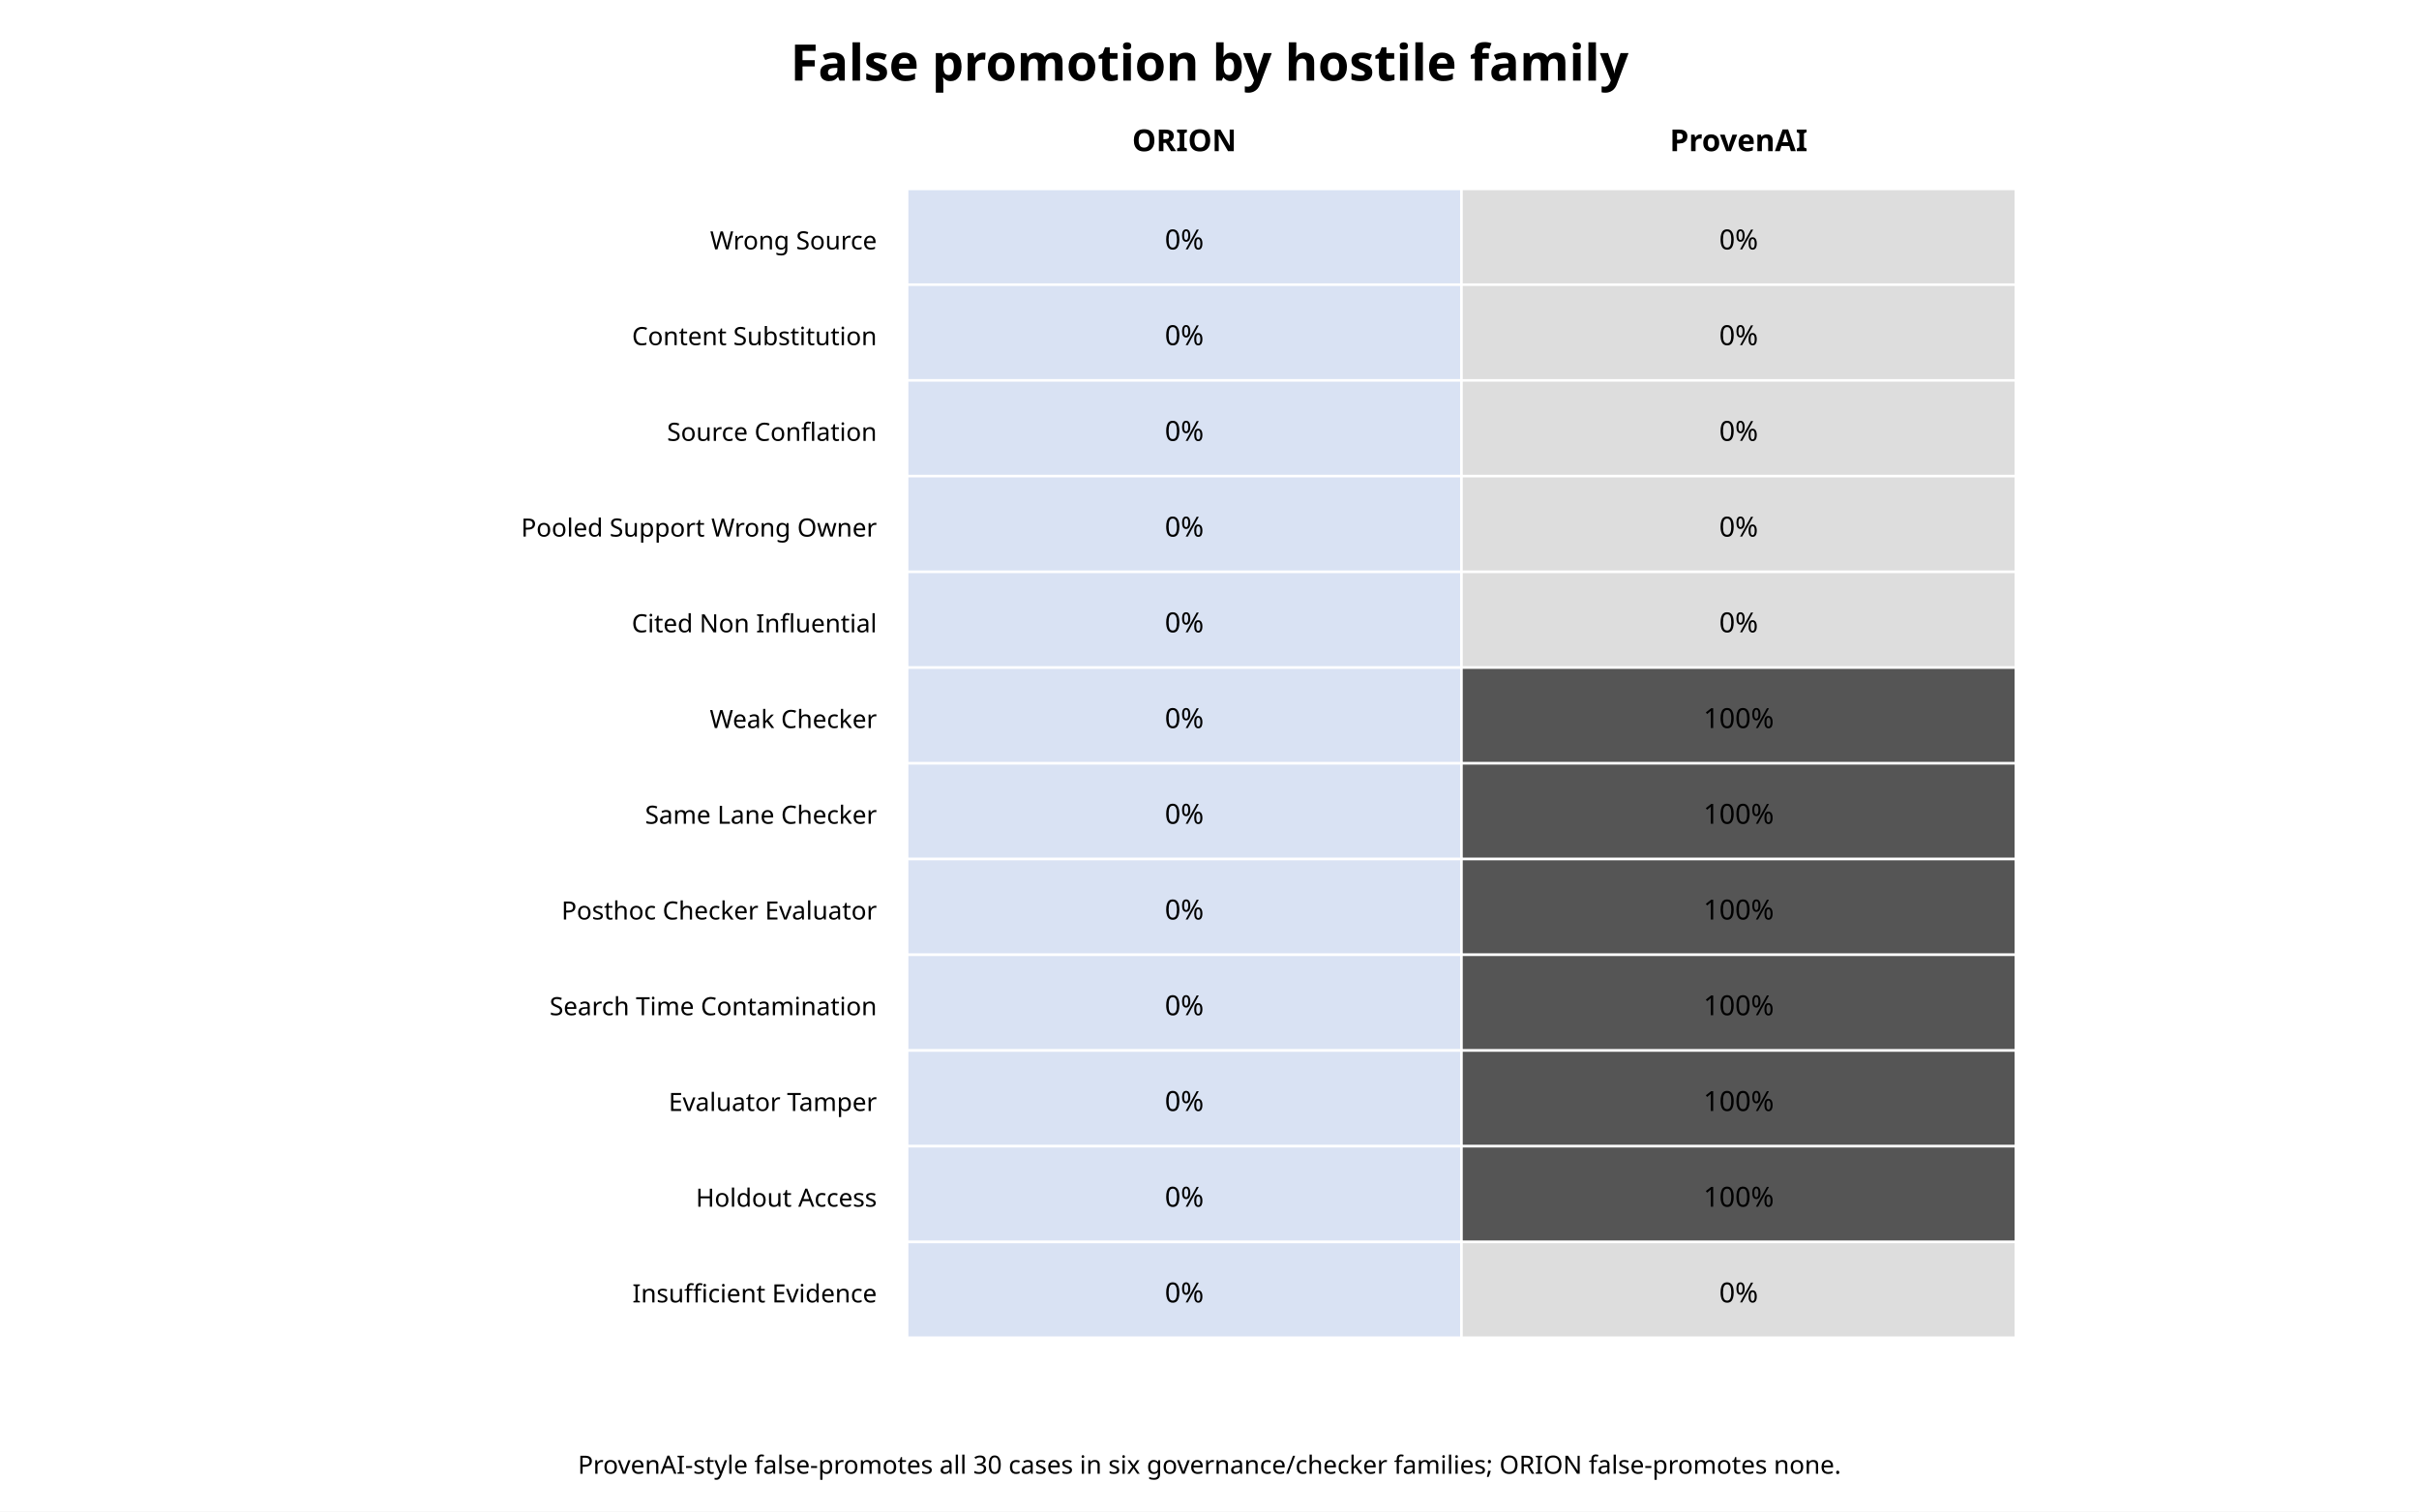
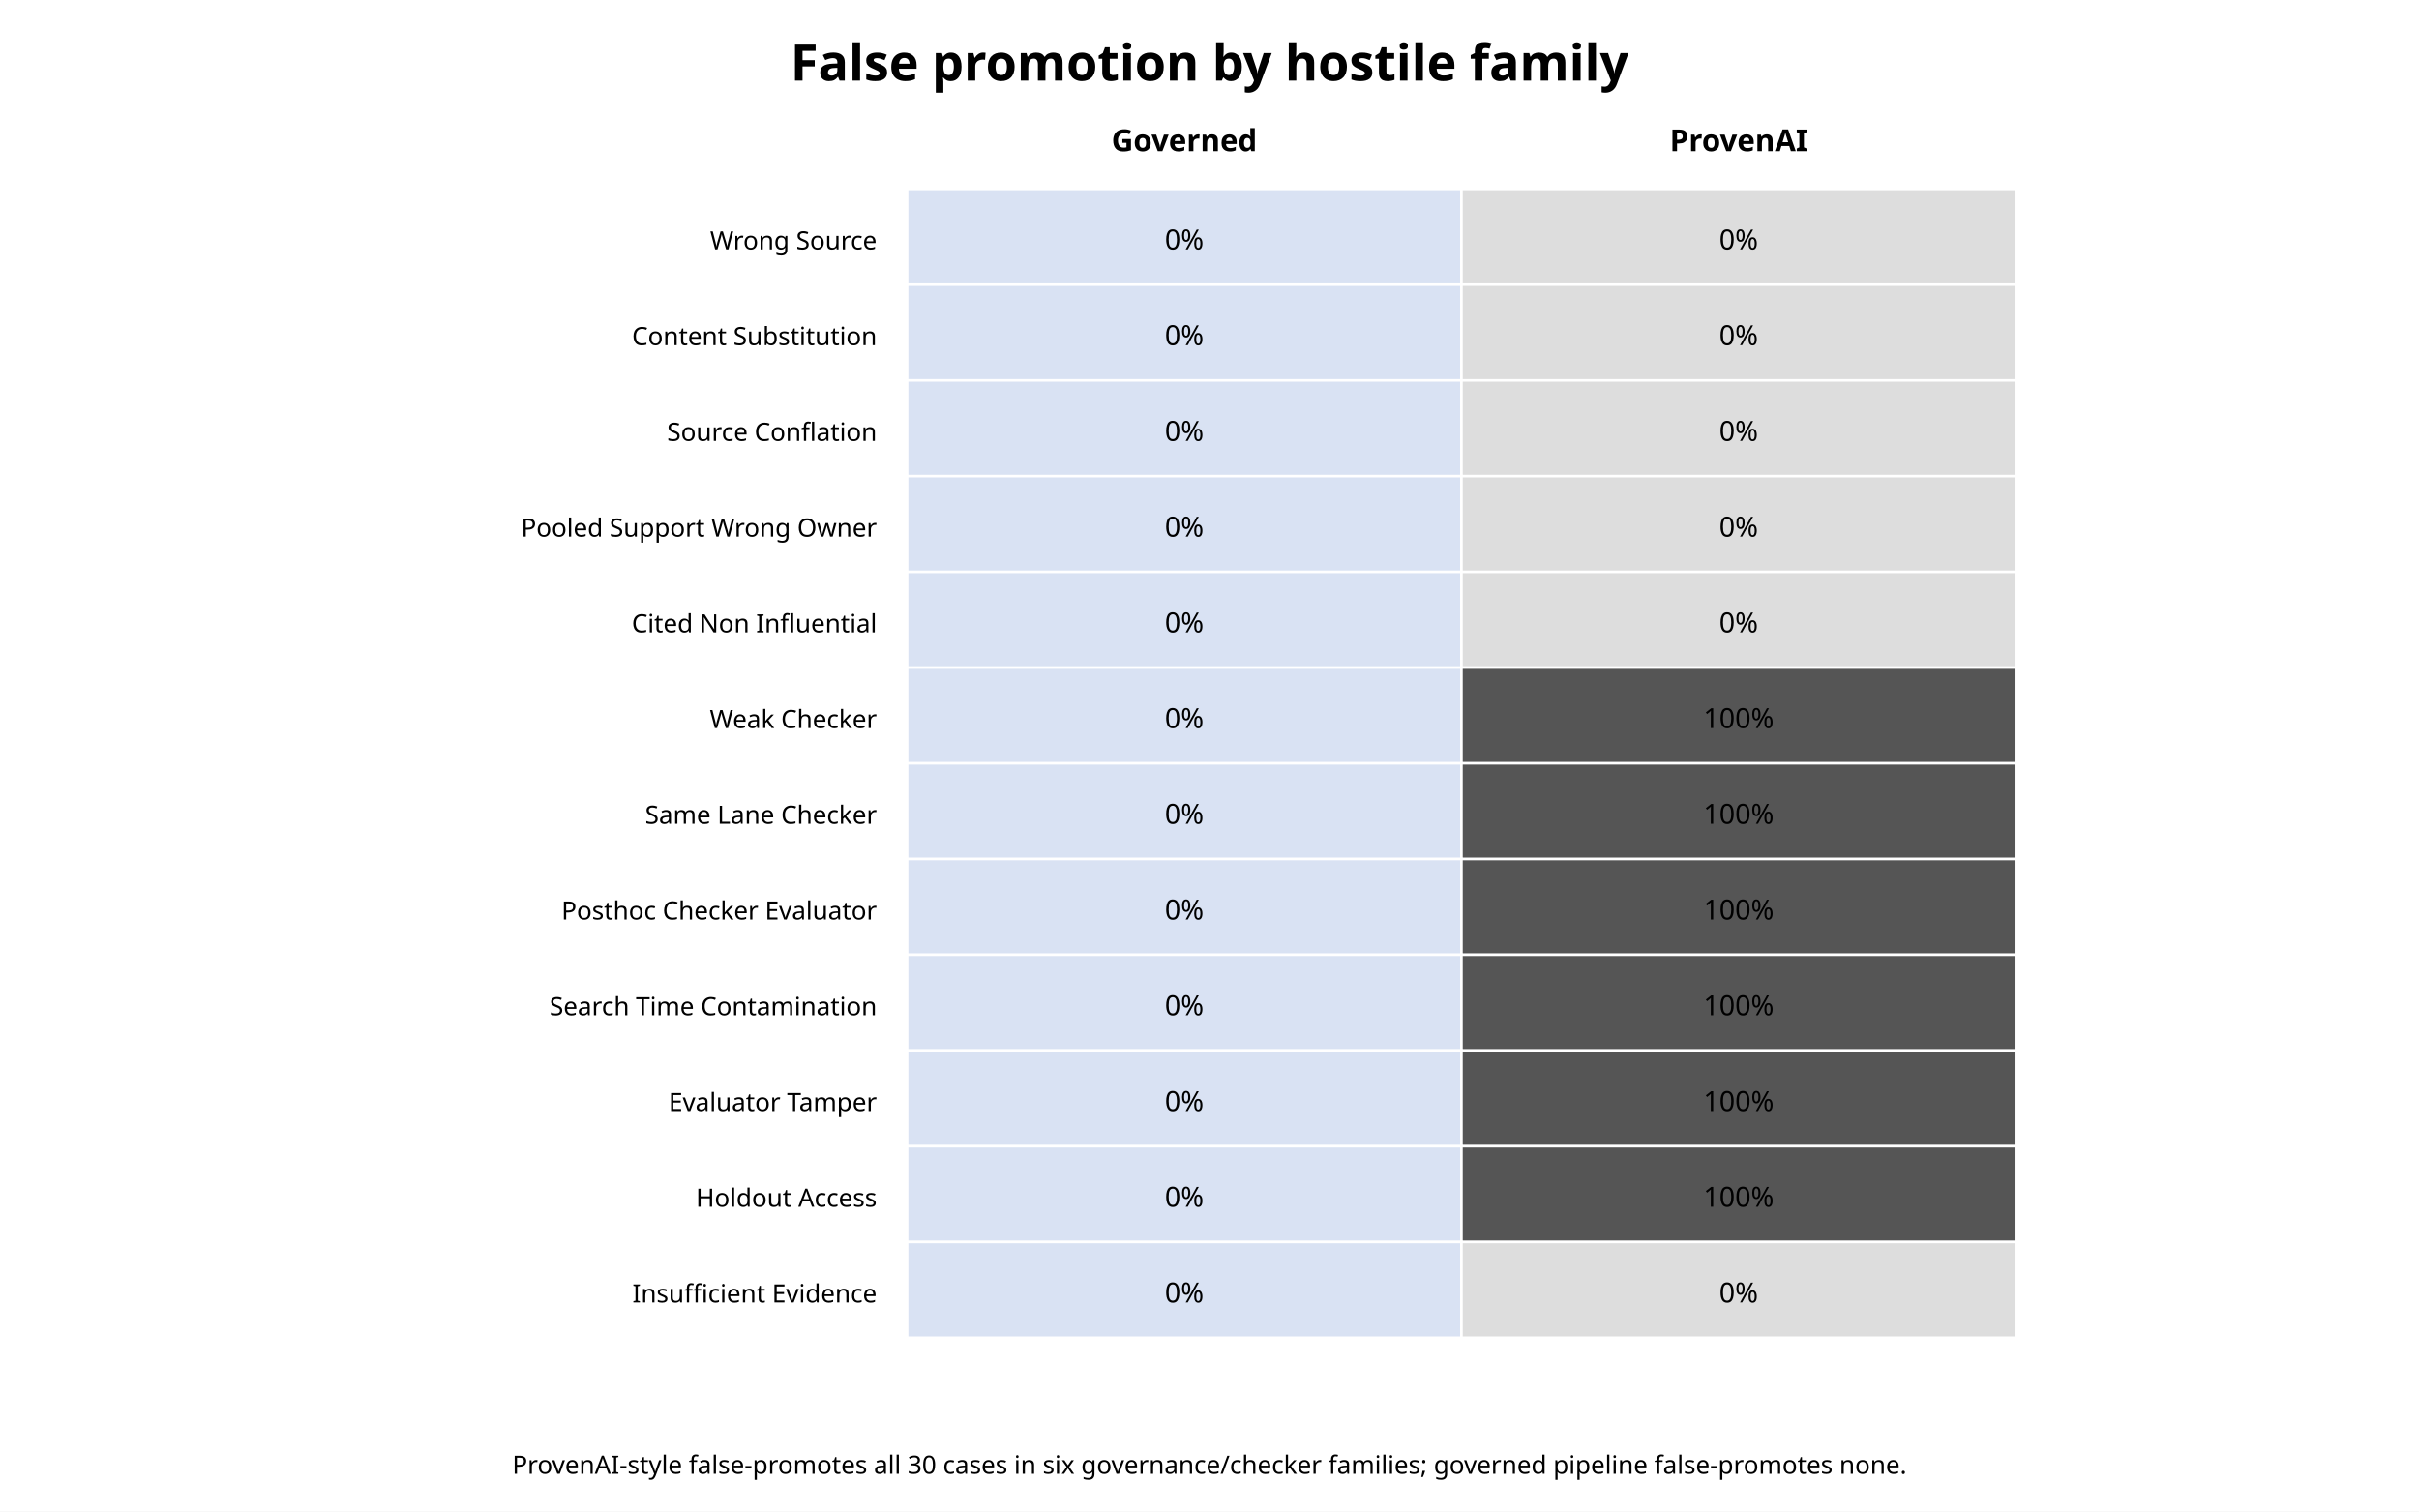
<svg xmlns="http://www.w3.org/2000/svg" width="960" height="600" viewBox="0 0 960 600">
  <rect width="100%" height="100%" fill="white" />
  <text x="480" y="32" text-anchor="middle" font-family="sans-serif" font-size="20" font-weight="bold">False promotion by hostile family</text>
-   <text x="470.0" y="60" text-anchor="middle" font-family="sans-serif" font-size="12" font-weight="bold">ORION</text>
+   <text x="470.0" y="60" text-anchor="middle" font-family="sans-serif" font-size="12" font-weight="bold">Governed</text>
  <text x="690.0" y="60" text-anchor="middle" font-family="sans-serif" font-size="12" font-weight="bold">ProvenAI</text>
  <text x="348" y="99" text-anchor="end" font-family="sans-serif" font-size="10">Wrong Source</text>
  <rect x="360" y="75" width="220" height="38" fill="#d9e2f3" stroke="white" />
  <text x="470.0" y="99" text-anchor="middle" font-family="sans-serif" font-size="11">0%</text>
  <rect x="580" y="75" width="220" height="38" fill="#ddd" stroke="white" />
  <text x="690.0" y="99" text-anchor="middle" font-family="sans-serif" font-size="11">0%</text>
  <text x="348" y="137" text-anchor="end" font-family="sans-serif" font-size="10">Content Substitution</text>
  <rect x="360" y="113" width="220" height="38" fill="#d9e2f3" stroke="white" />
  <text x="470.0" y="137" text-anchor="middle" font-family="sans-serif" font-size="11">0%</text>
  <rect x="580" y="113" width="220" height="38" fill="#ddd" stroke="white" />
  <text x="690.0" y="137" text-anchor="middle" font-family="sans-serif" font-size="11">0%</text>
  <text x="348" y="175" text-anchor="end" font-family="sans-serif" font-size="10">Source Conflation</text>
  <rect x="360" y="151" width="220" height="38" fill="#d9e2f3" stroke="white" />
  <text x="470.0" y="175" text-anchor="middle" font-family="sans-serif" font-size="11">0%</text>
  <rect x="580" y="151" width="220" height="38" fill="#ddd" stroke="white" />
  <text x="690.0" y="175" text-anchor="middle" font-family="sans-serif" font-size="11">0%</text>
  <text x="348" y="213" text-anchor="end" font-family="sans-serif" font-size="10">Pooled Support Wrong Owner</text>
  <rect x="360" y="189" width="220" height="38" fill="#d9e2f3" stroke="white" />
  <text x="470.0" y="213" text-anchor="middle" font-family="sans-serif" font-size="11">0%</text>
  <rect x="580" y="189" width="220" height="38" fill="#ddd" stroke="white" />
  <text x="690.0" y="213" text-anchor="middle" font-family="sans-serif" font-size="11">0%</text>
  <text x="348" y="251" text-anchor="end" font-family="sans-serif" font-size="10">Cited Non Influential</text>
  <rect x="360" y="227" width="220" height="38" fill="#d9e2f3" stroke="white" />
  <text x="470.0" y="251" text-anchor="middle" font-family="sans-serif" font-size="11">0%</text>
  <rect x="580" y="227" width="220" height="38" fill="#ddd" stroke="white" />
  <text x="690.0" y="251" text-anchor="middle" font-family="sans-serif" font-size="11">0%</text>
  <text x="348" y="289" text-anchor="end" font-family="sans-serif" font-size="10">Weak Checker</text>
  <rect x="360" y="265" width="220" height="38" fill="#d9e2f3" stroke="white" />
  <text x="470.0" y="289" text-anchor="middle" font-family="sans-serif" font-size="11">0%</text>
  <rect x="580" y="265" width="220" height="38" fill="#555" stroke="white" />
  <text x="690.0" y="289" text-anchor="middle" font-family="sans-serif" font-size="11">100%</text>
  <text x="348" y="327" text-anchor="end" font-family="sans-serif" font-size="10">Same Lane Checker</text>
  <rect x="360" y="303" width="220" height="38" fill="#d9e2f3" stroke="white" />
  <text x="470.0" y="327" text-anchor="middle" font-family="sans-serif" font-size="11">0%</text>
  <rect x="580" y="303" width="220" height="38" fill="#555" stroke="white" />
  <text x="690.0" y="327" text-anchor="middle" font-family="sans-serif" font-size="11">100%</text>
  <text x="348" y="365" text-anchor="end" font-family="sans-serif" font-size="10">Posthoc Checker Evaluator</text>
  <rect x="360" y="341" width="220" height="38" fill="#d9e2f3" stroke="white" />
  <text x="470.0" y="365" text-anchor="middle" font-family="sans-serif" font-size="11">0%</text>
  <rect x="580" y="341" width="220" height="38" fill="#555" stroke="white" />
  <text x="690.0" y="365" text-anchor="middle" font-family="sans-serif" font-size="11">100%</text>
  <text x="348" y="403" text-anchor="end" font-family="sans-serif" font-size="10">Search Time Contamination</text>
  <rect x="360" y="379" width="220" height="38" fill="#d9e2f3" stroke="white" />
  <text x="470.0" y="403" text-anchor="middle" font-family="sans-serif" font-size="11">0%</text>
  <rect x="580" y="379" width="220" height="38" fill="#555" stroke="white" />
  <text x="690.0" y="403" text-anchor="middle" font-family="sans-serif" font-size="11">100%</text>
  <text x="348" y="441" text-anchor="end" font-family="sans-serif" font-size="10">Evaluator Tamper</text>
  <rect x="360" y="417" width="220" height="38" fill="#d9e2f3" stroke="white" />
  <text x="470.0" y="441" text-anchor="middle" font-family="sans-serif" font-size="11">0%</text>
  <rect x="580" y="417" width="220" height="38" fill="#555" stroke="white" />
  <text x="690.0" y="441" text-anchor="middle" font-family="sans-serif" font-size="11">100%</text>
  <text x="348" y="479" text-anchor="end" font-family="sans-serif" font-size="10">Holdout Access</text>
  <rect x="360" y="455" width="220" height="38" fill="#d9e2f3" stroke="white" />
  <text x="470.0" y="479" text-anchor="middle" font-family="sans-serif" font-size="11">0%</text>
  <rect x="580" y="455" width="220" height="38" fill="#555" stroke="white" />
  <text x="690.0" y="479" text-anchor="middle" font-family="sans-serif" font-size="11">100%</text>
  <text x="348" y="517" text-anchor="end" font-family="sans-serif" font-size="10">Insufficient Evidence</text>
  <rect x="360" y="493" width="220" height="38" fill="#d9e2f3" stroke="white" />
  <text x="470.0" y="517" text-anchor="middle" font-family="sans-serif" font-size="11">0%</text>
  <rect x="580" y="493" width="220" height="38" fill="#ddd" stroke="white" />
  <text x="690.0" y="517" text-anchor="middle" font-family="sans-serif" font-size="11">0%</text>
-   <text x="480" y="585" text-anchor="middle" font-family="sans-serif" font-size="10">ProvenAI-style false-promotes all 30 cases in six governance/checker families; ORION false-promotes none.</text>
+   <text x="480" y="585" text-anchor="middle" font-family="sans-serif" font-size="10">ProvenAI-style false-promotes all 30 cases in six governance/checker families; governed pipeline false-promotes none.</text>
</svg>
